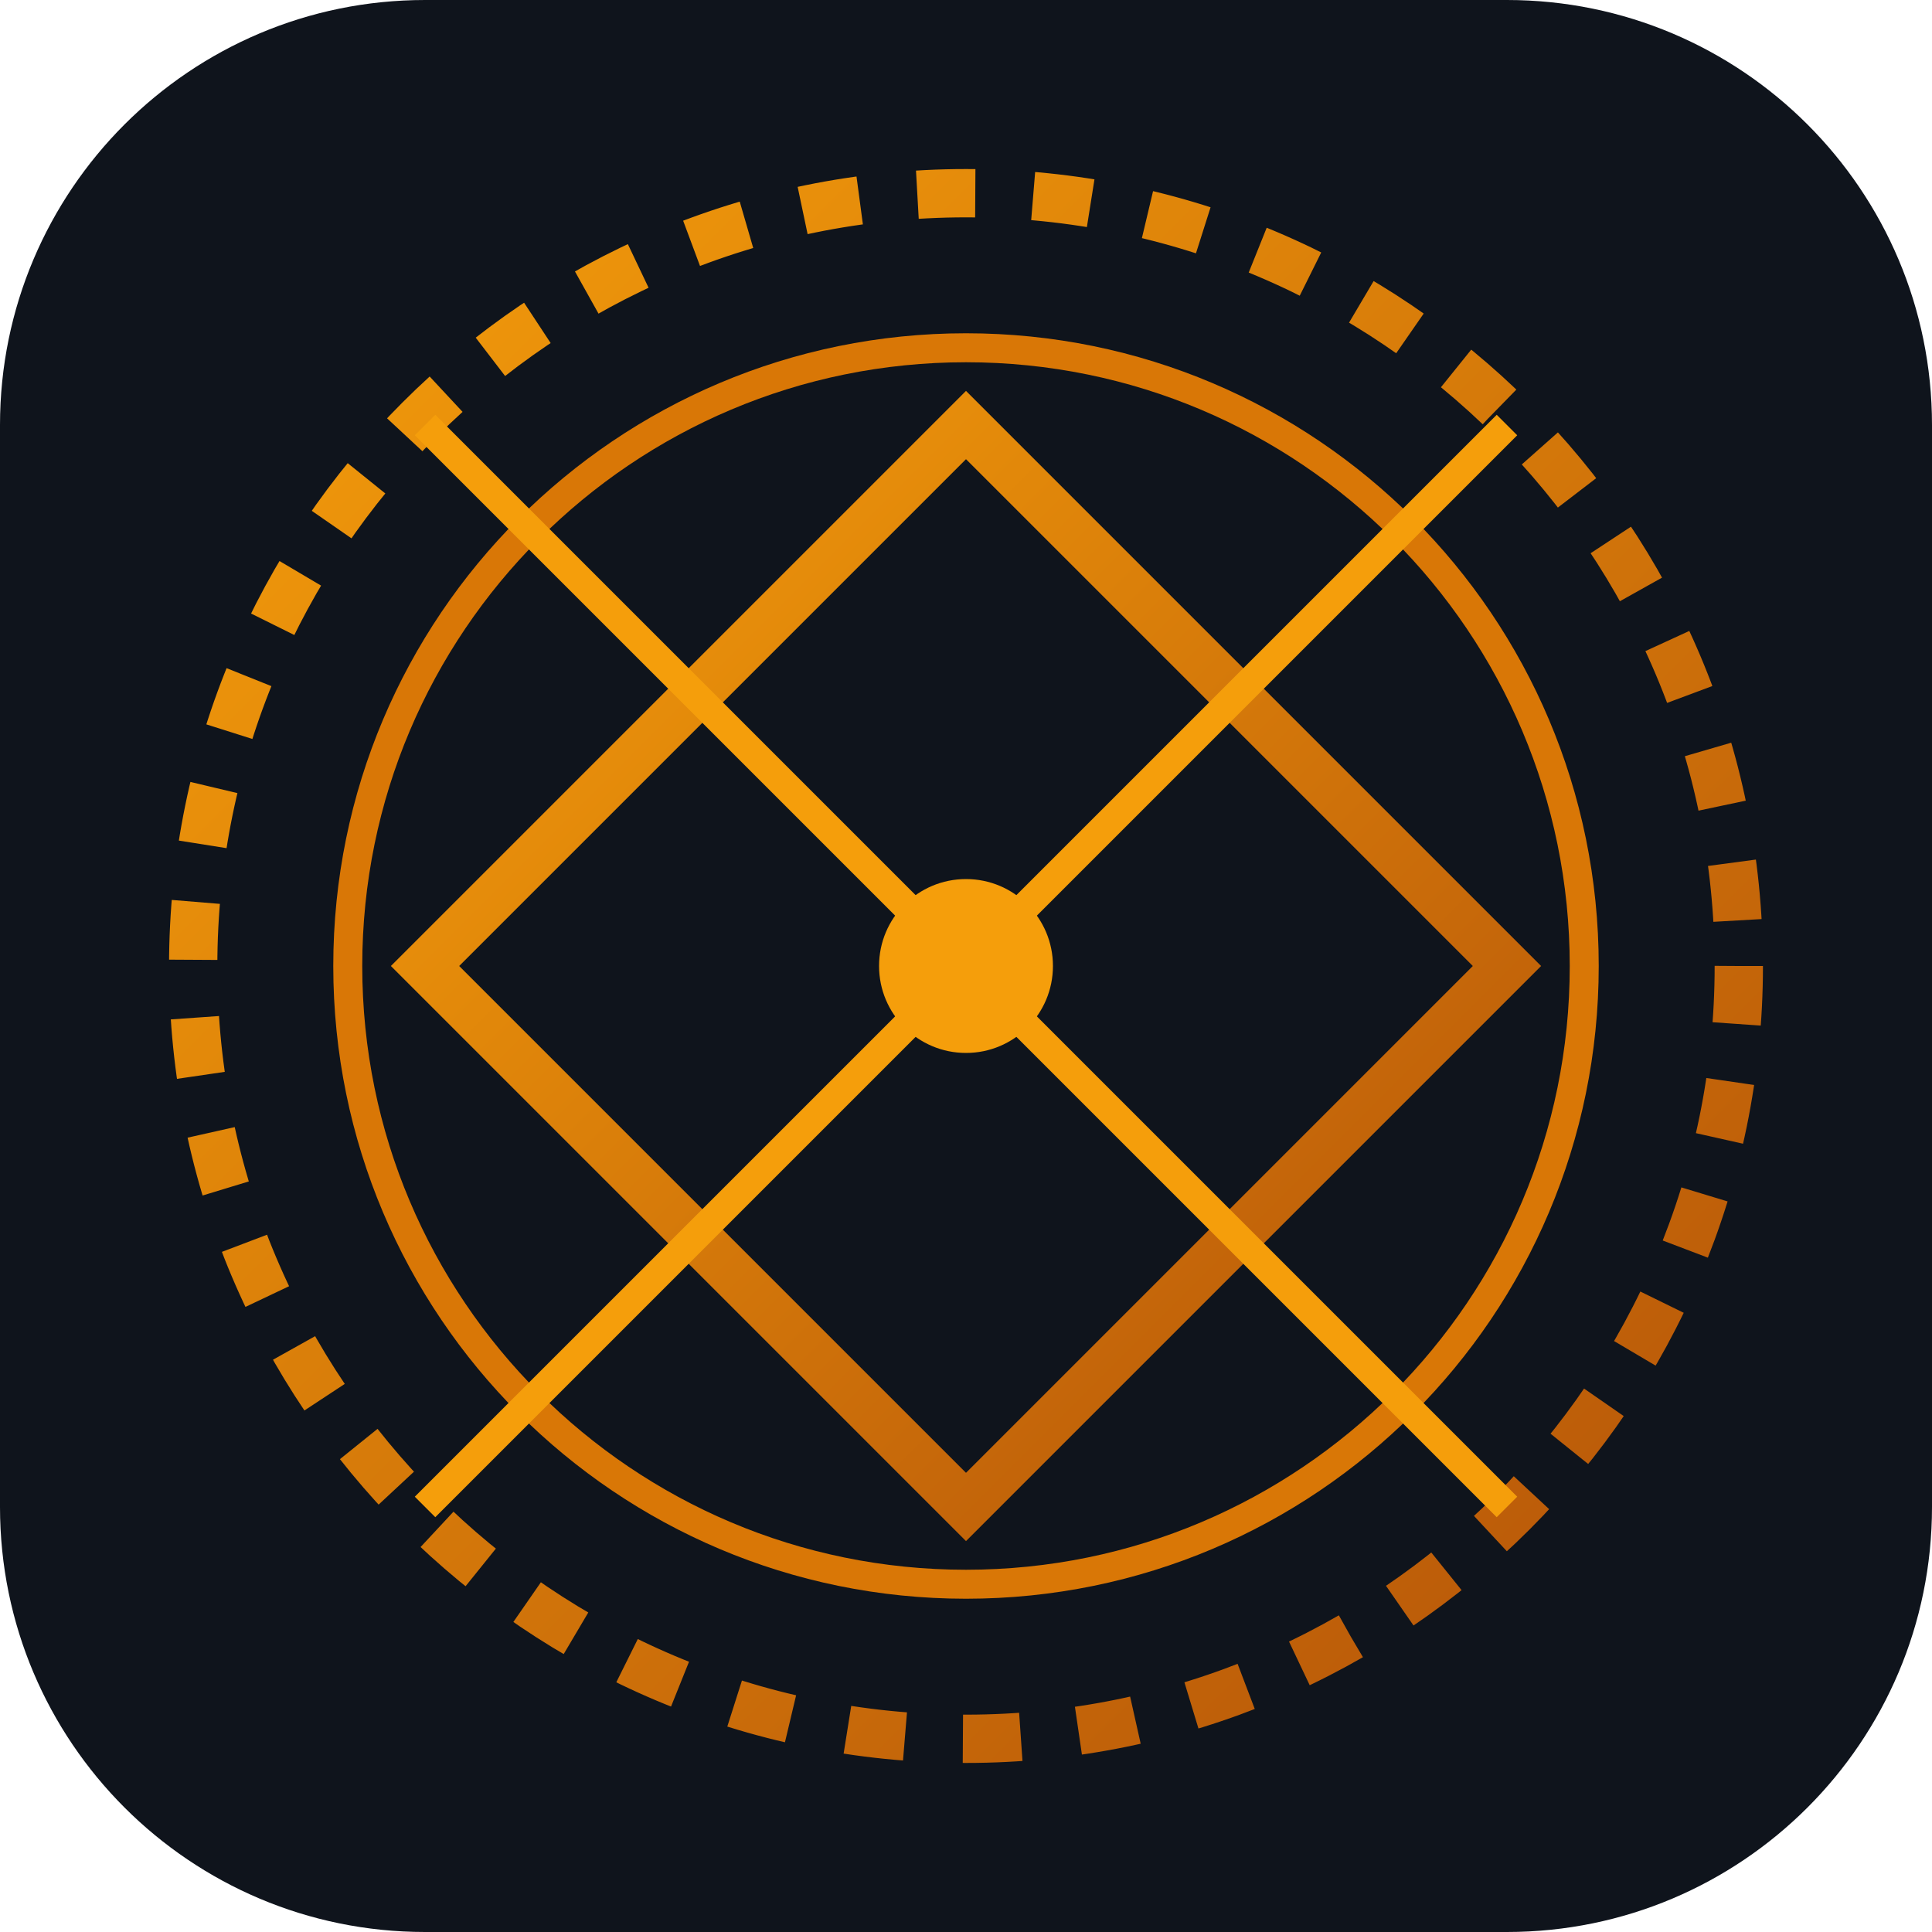
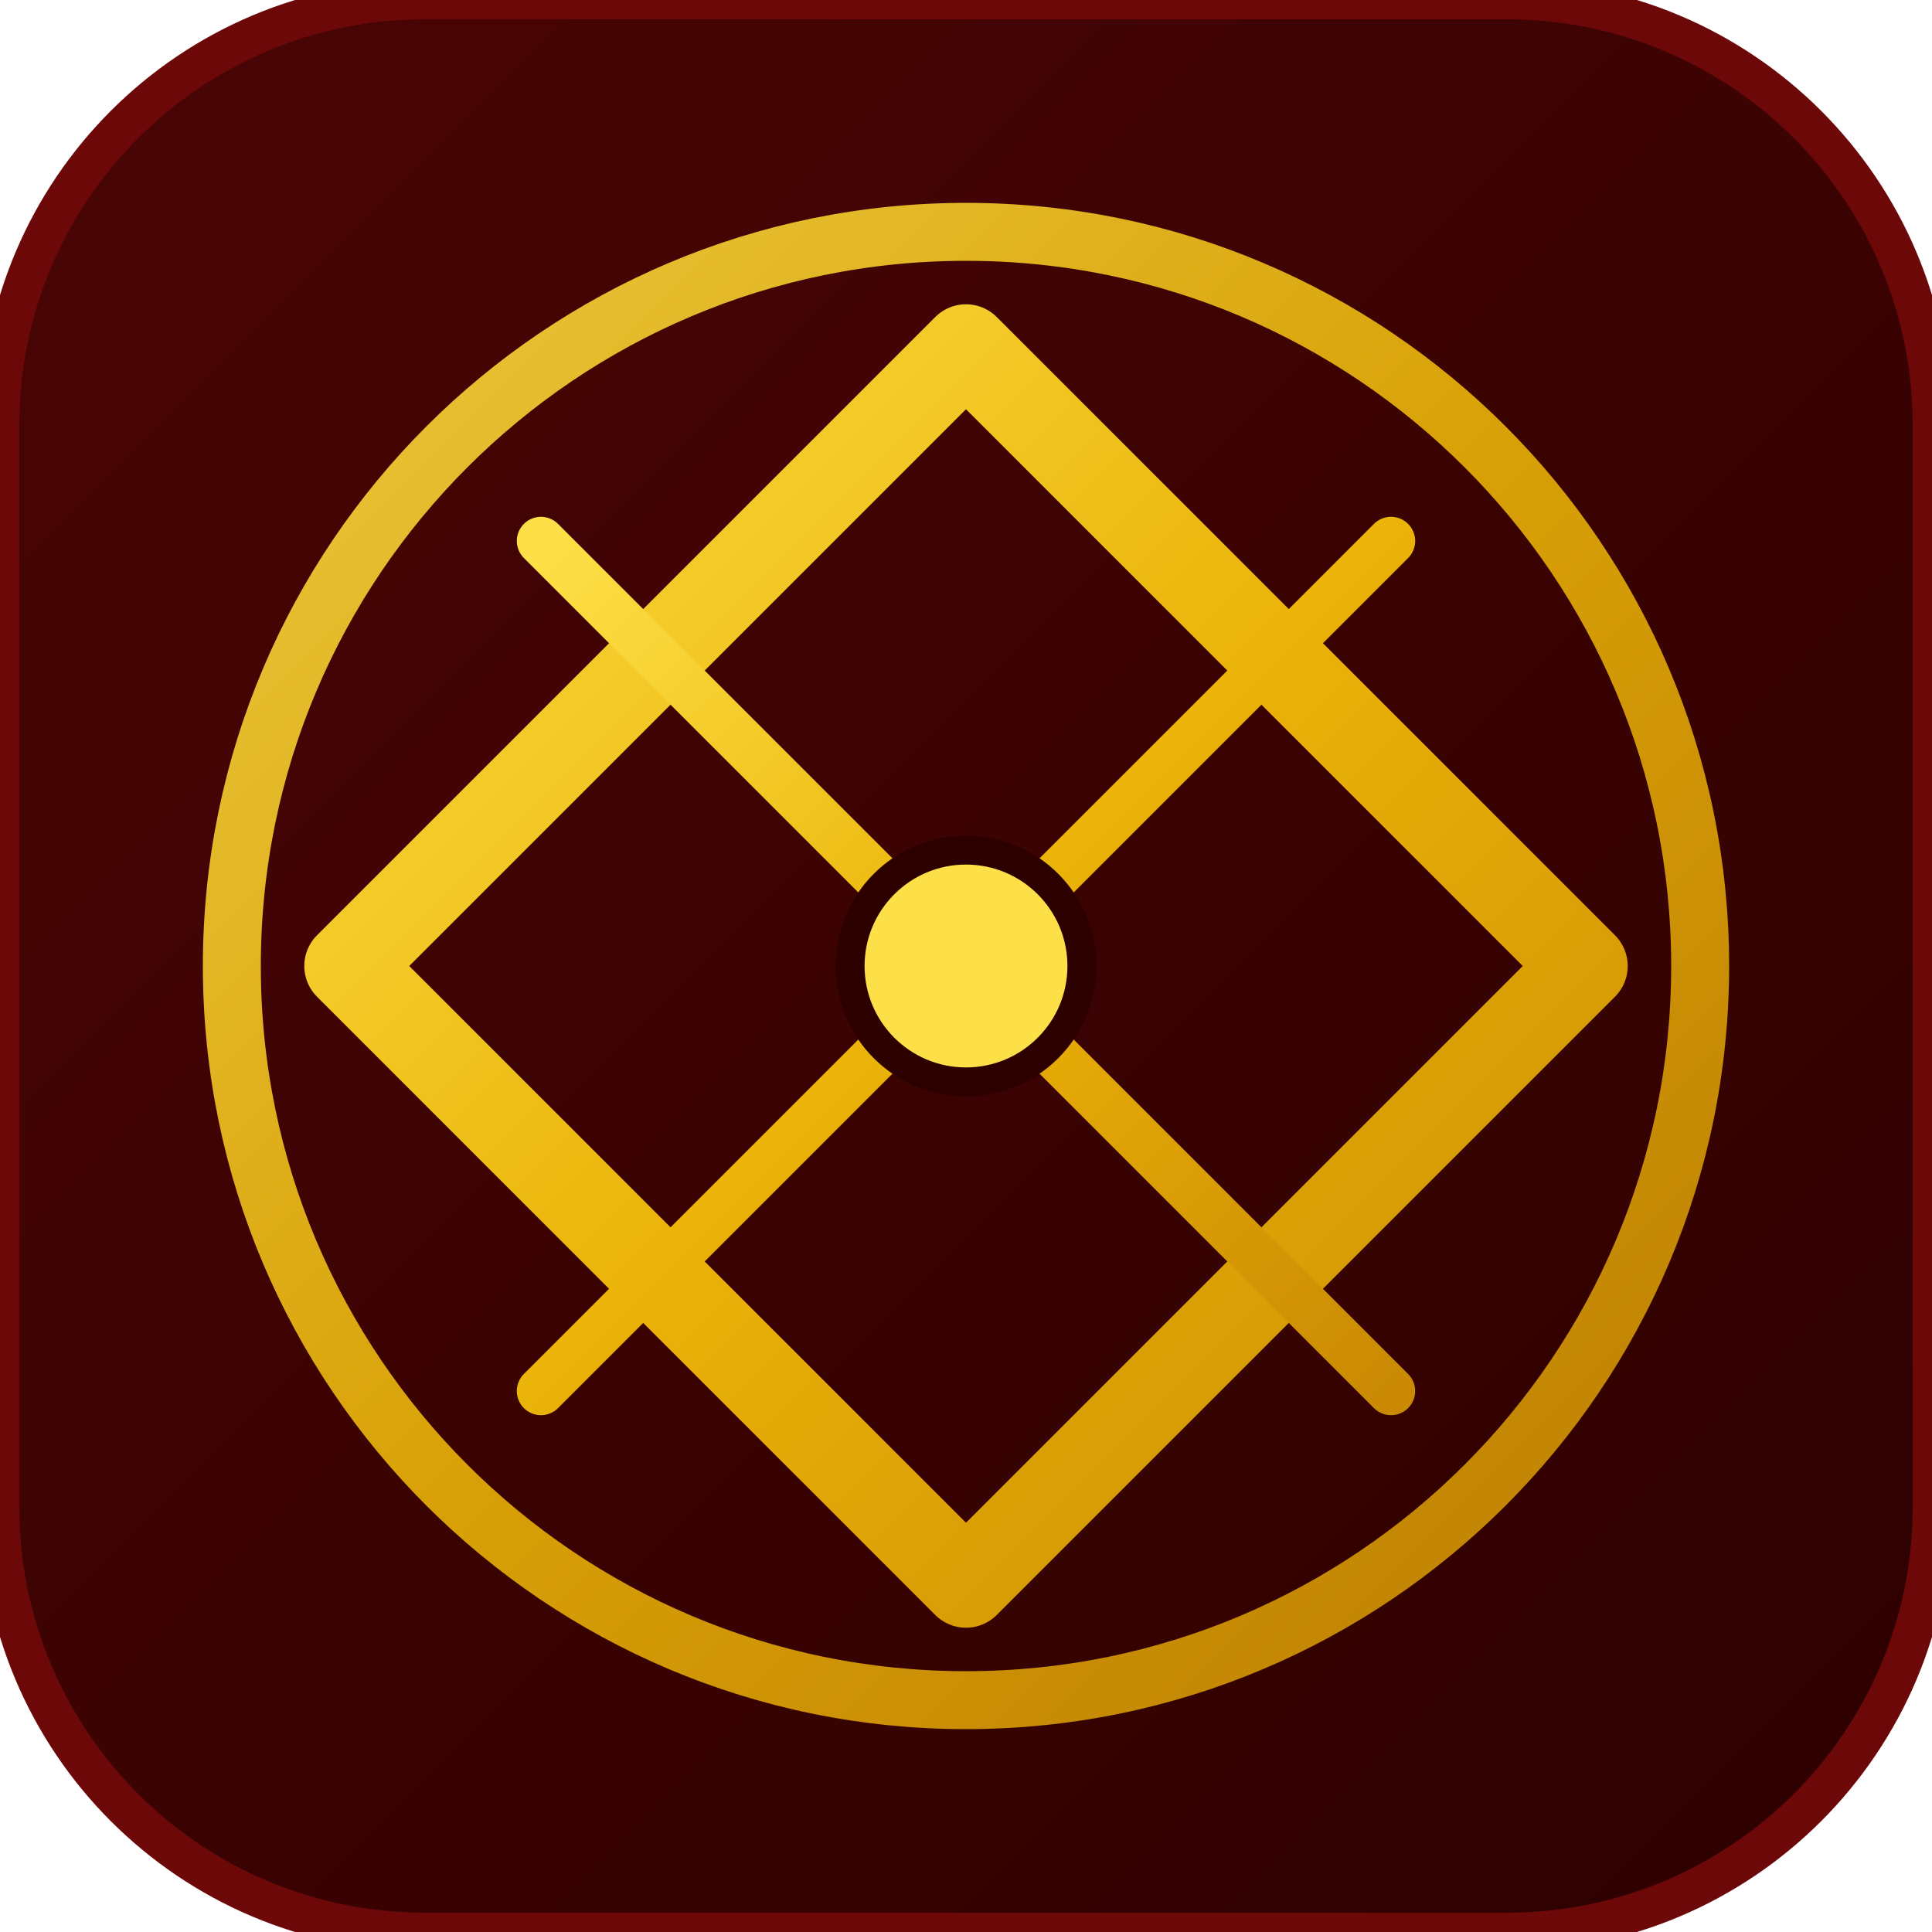
- <svg xmlns="http://www.w3.org/2000/svg" viewBox="0 0 100 100">
+ <svg xmlns="http://www.w3.org/2000/svg" viewBox="0 0 100 100" width="100%" height="100%">
  <defs>
+     <linearGradient id="bgGrad" x1="0%" y1="0%" x2="100%" y2="100%">
+       <stop offset="0%" stop-color="#4A0505" />
+       <stop offset="100%" stop-color="#2D0000" />
+     </linearGradient>
    <linearGradient id="goldGrad" x1="0%" y1="0%" x2="100%" y2="100%">
-       <stop offset="0%" stop-color="#f59e0b" />
-       <stop offset="100%" stop-color="#b45309" />
+       <stop offset="0%" stop-color="#FDE047" />
+       <stop offset="50%" stop-color="#EAB308" />
+       <stop offset="100%" stop-color="#CA8A04" />
    </linearGradient>
  </defs>
-   <rect width="100" height="100" rx="22" fill="#0f141c" />
-   <circle cx="50" cy="50" r="40" fill="none" stroke="url(#goldGrad)" stroke-width="2.5" stroke-dasharray="3,3" />
-   <circle cx="50" cy="50" r="32" fill="none" stroke="#d97706" stroke-width="1.5" />
-   <polygon points="50,22 78,50 50,78 22,50" fill="none" stroke="url(#goldGrad)" stroke-width="2.5" />
-   <line x1="22" y1="22" x2="78" y2="78" stroke="#f59e0b" stroke-width="1.5" />
-   <line x1="78" y1="22" x2="22" y2="78" stroke="#f59e0b" stroke-width="1.5" />
-   <circle cx="50" cy="50" r="4.5" fill="#f59e0b" />
+   <rect width="100" height="100" rx="22" fill="url(#bgGrad)" stroke="#6D0808" stroke-width="2" />
+   <circle cx="50" cy="50" r="38" fill="none" stroke="url(#goldGrad)" stroke-width="3" stroke-opacity="0.9" />
+   <polygon points="50,18 82,50 50,82 18,50" fill="none" stroke="url(#goldGrad)" stroke-width="4.5" stroke-linejoin="round" />
+   <line x1="28" y1="28" x2="72" y2="72" stroke="url(#goldGrad)" stroke-width="2.5" stroke-linecap="round" />
+   <line x1="72" y1="28" x2="28" y2="72" stroke="url(#goldGrad)" stroke-width="2.5" stroke-linecap="round" />
+   <circle cx="50" cy="50" r="6" fill="#FDE047" stroke="#2D0000" stroke-width="1.5" />
</svg>
